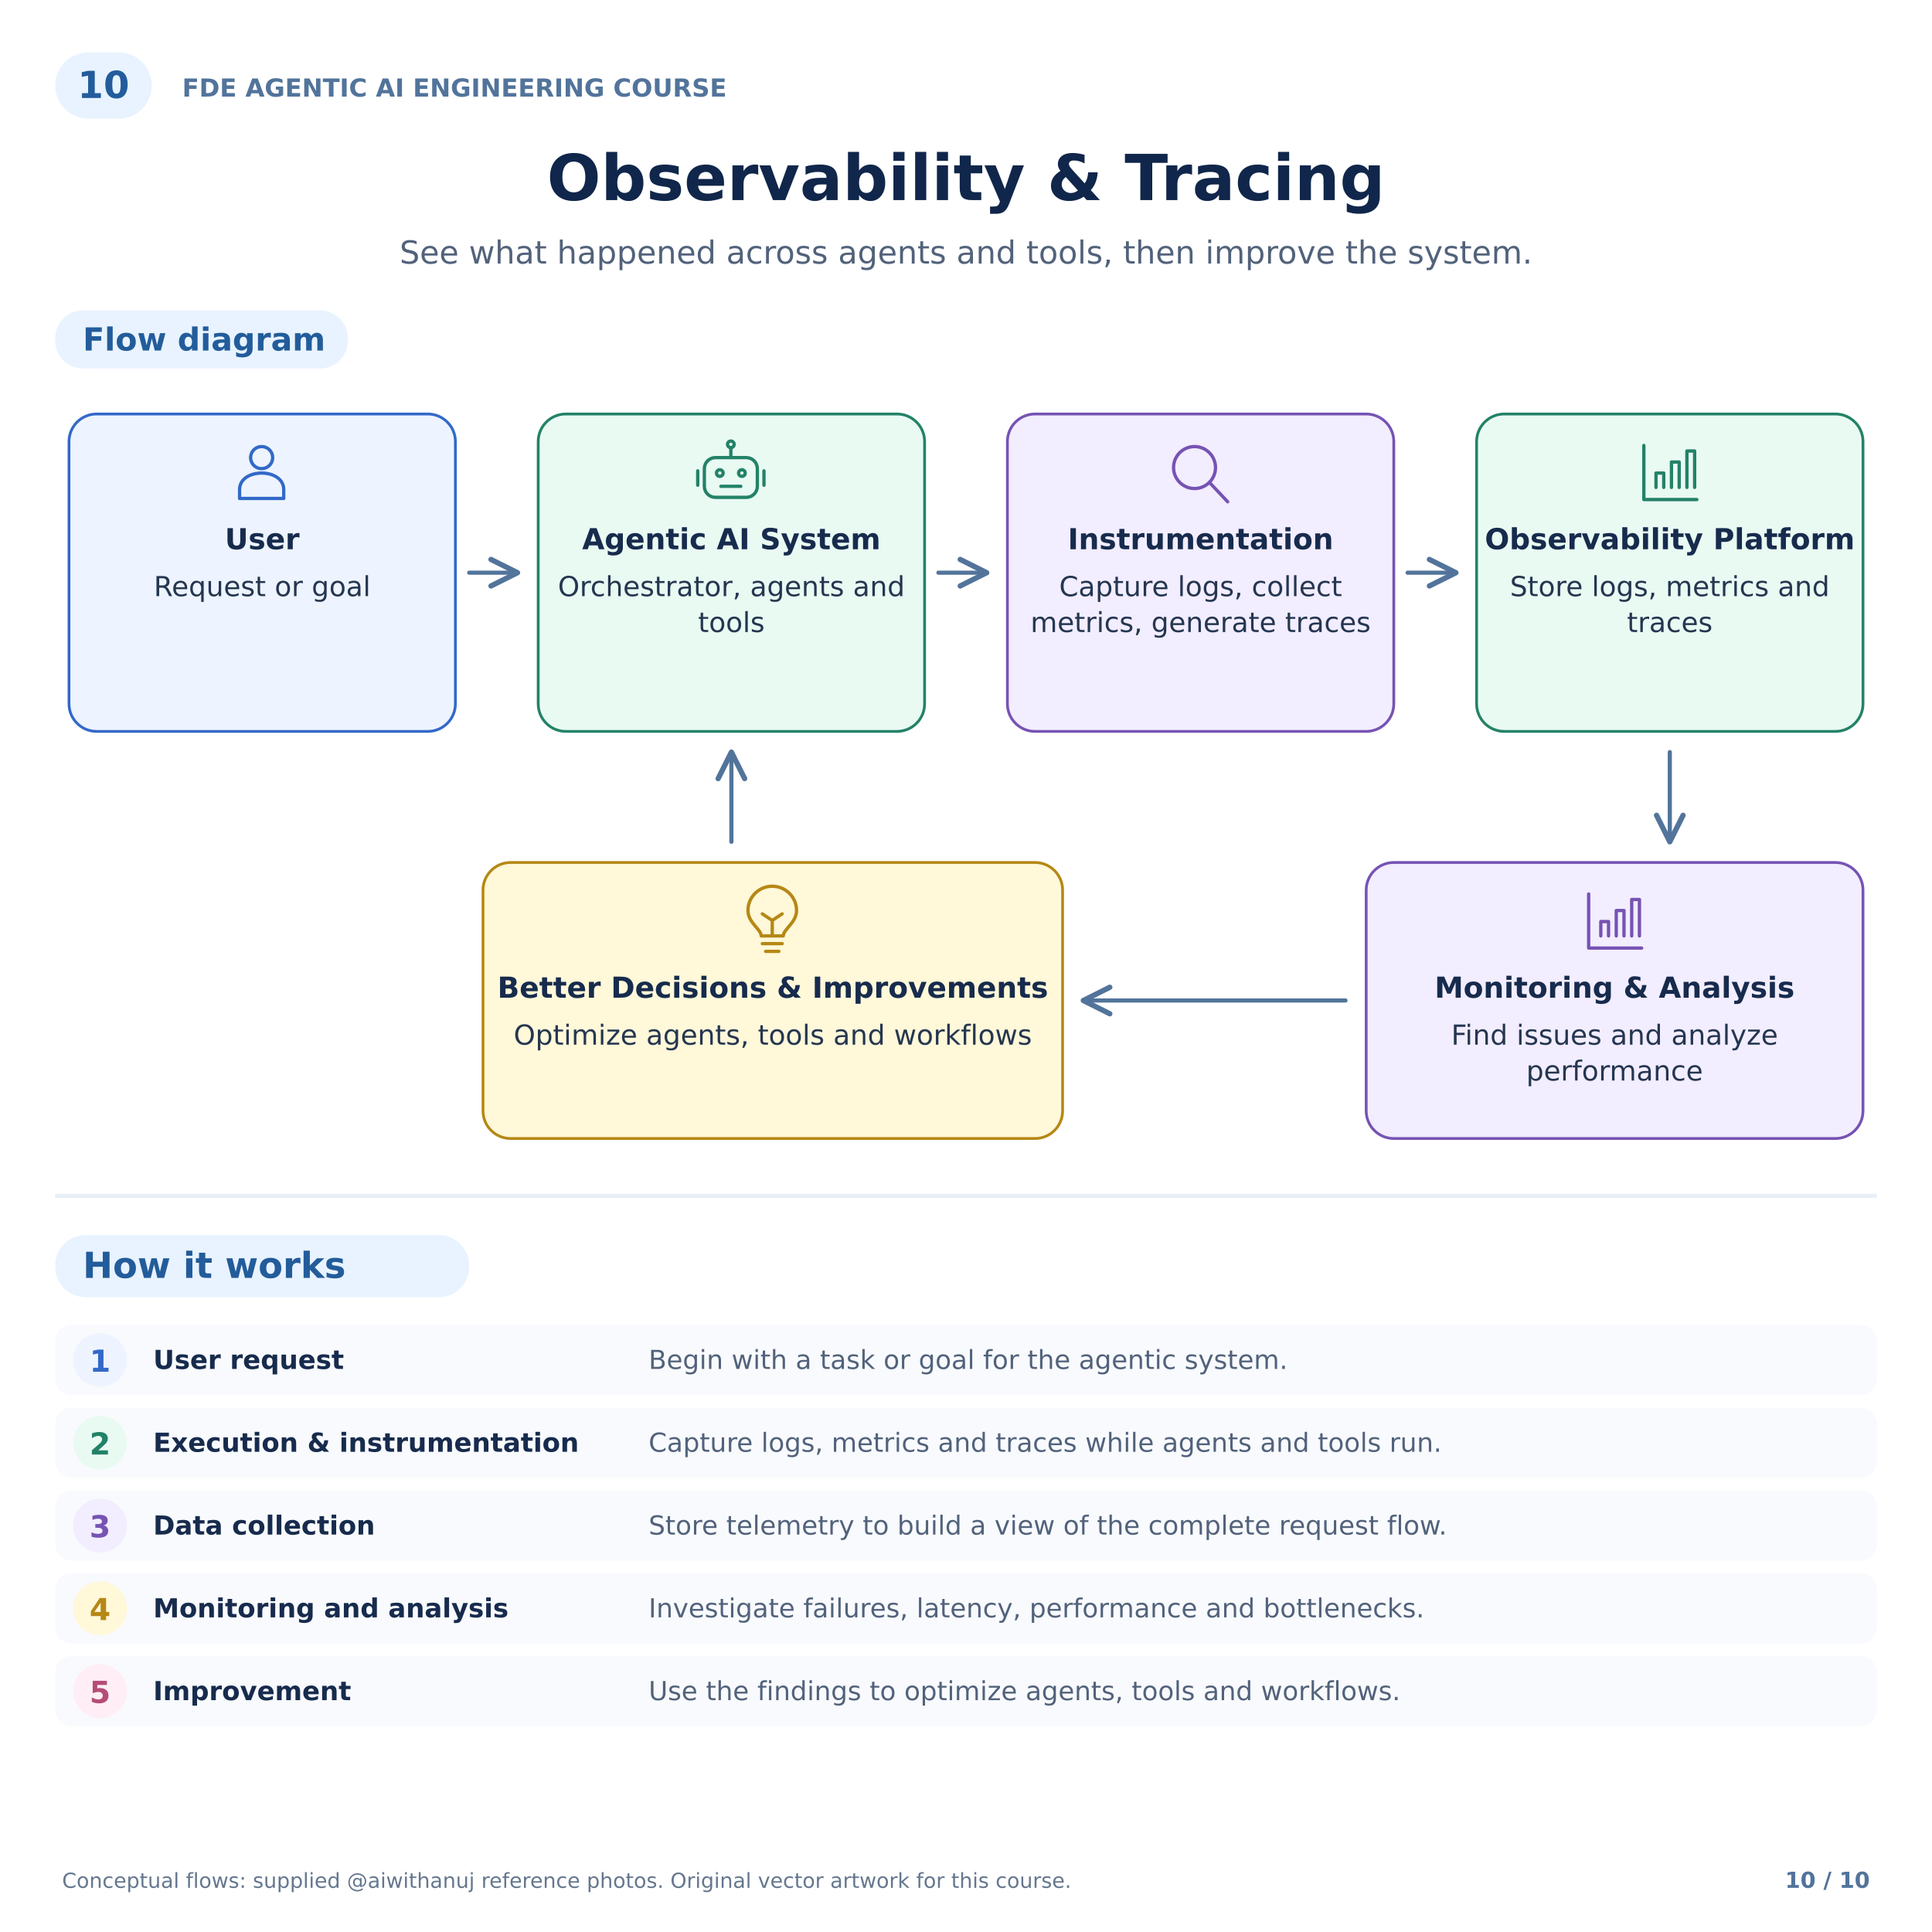
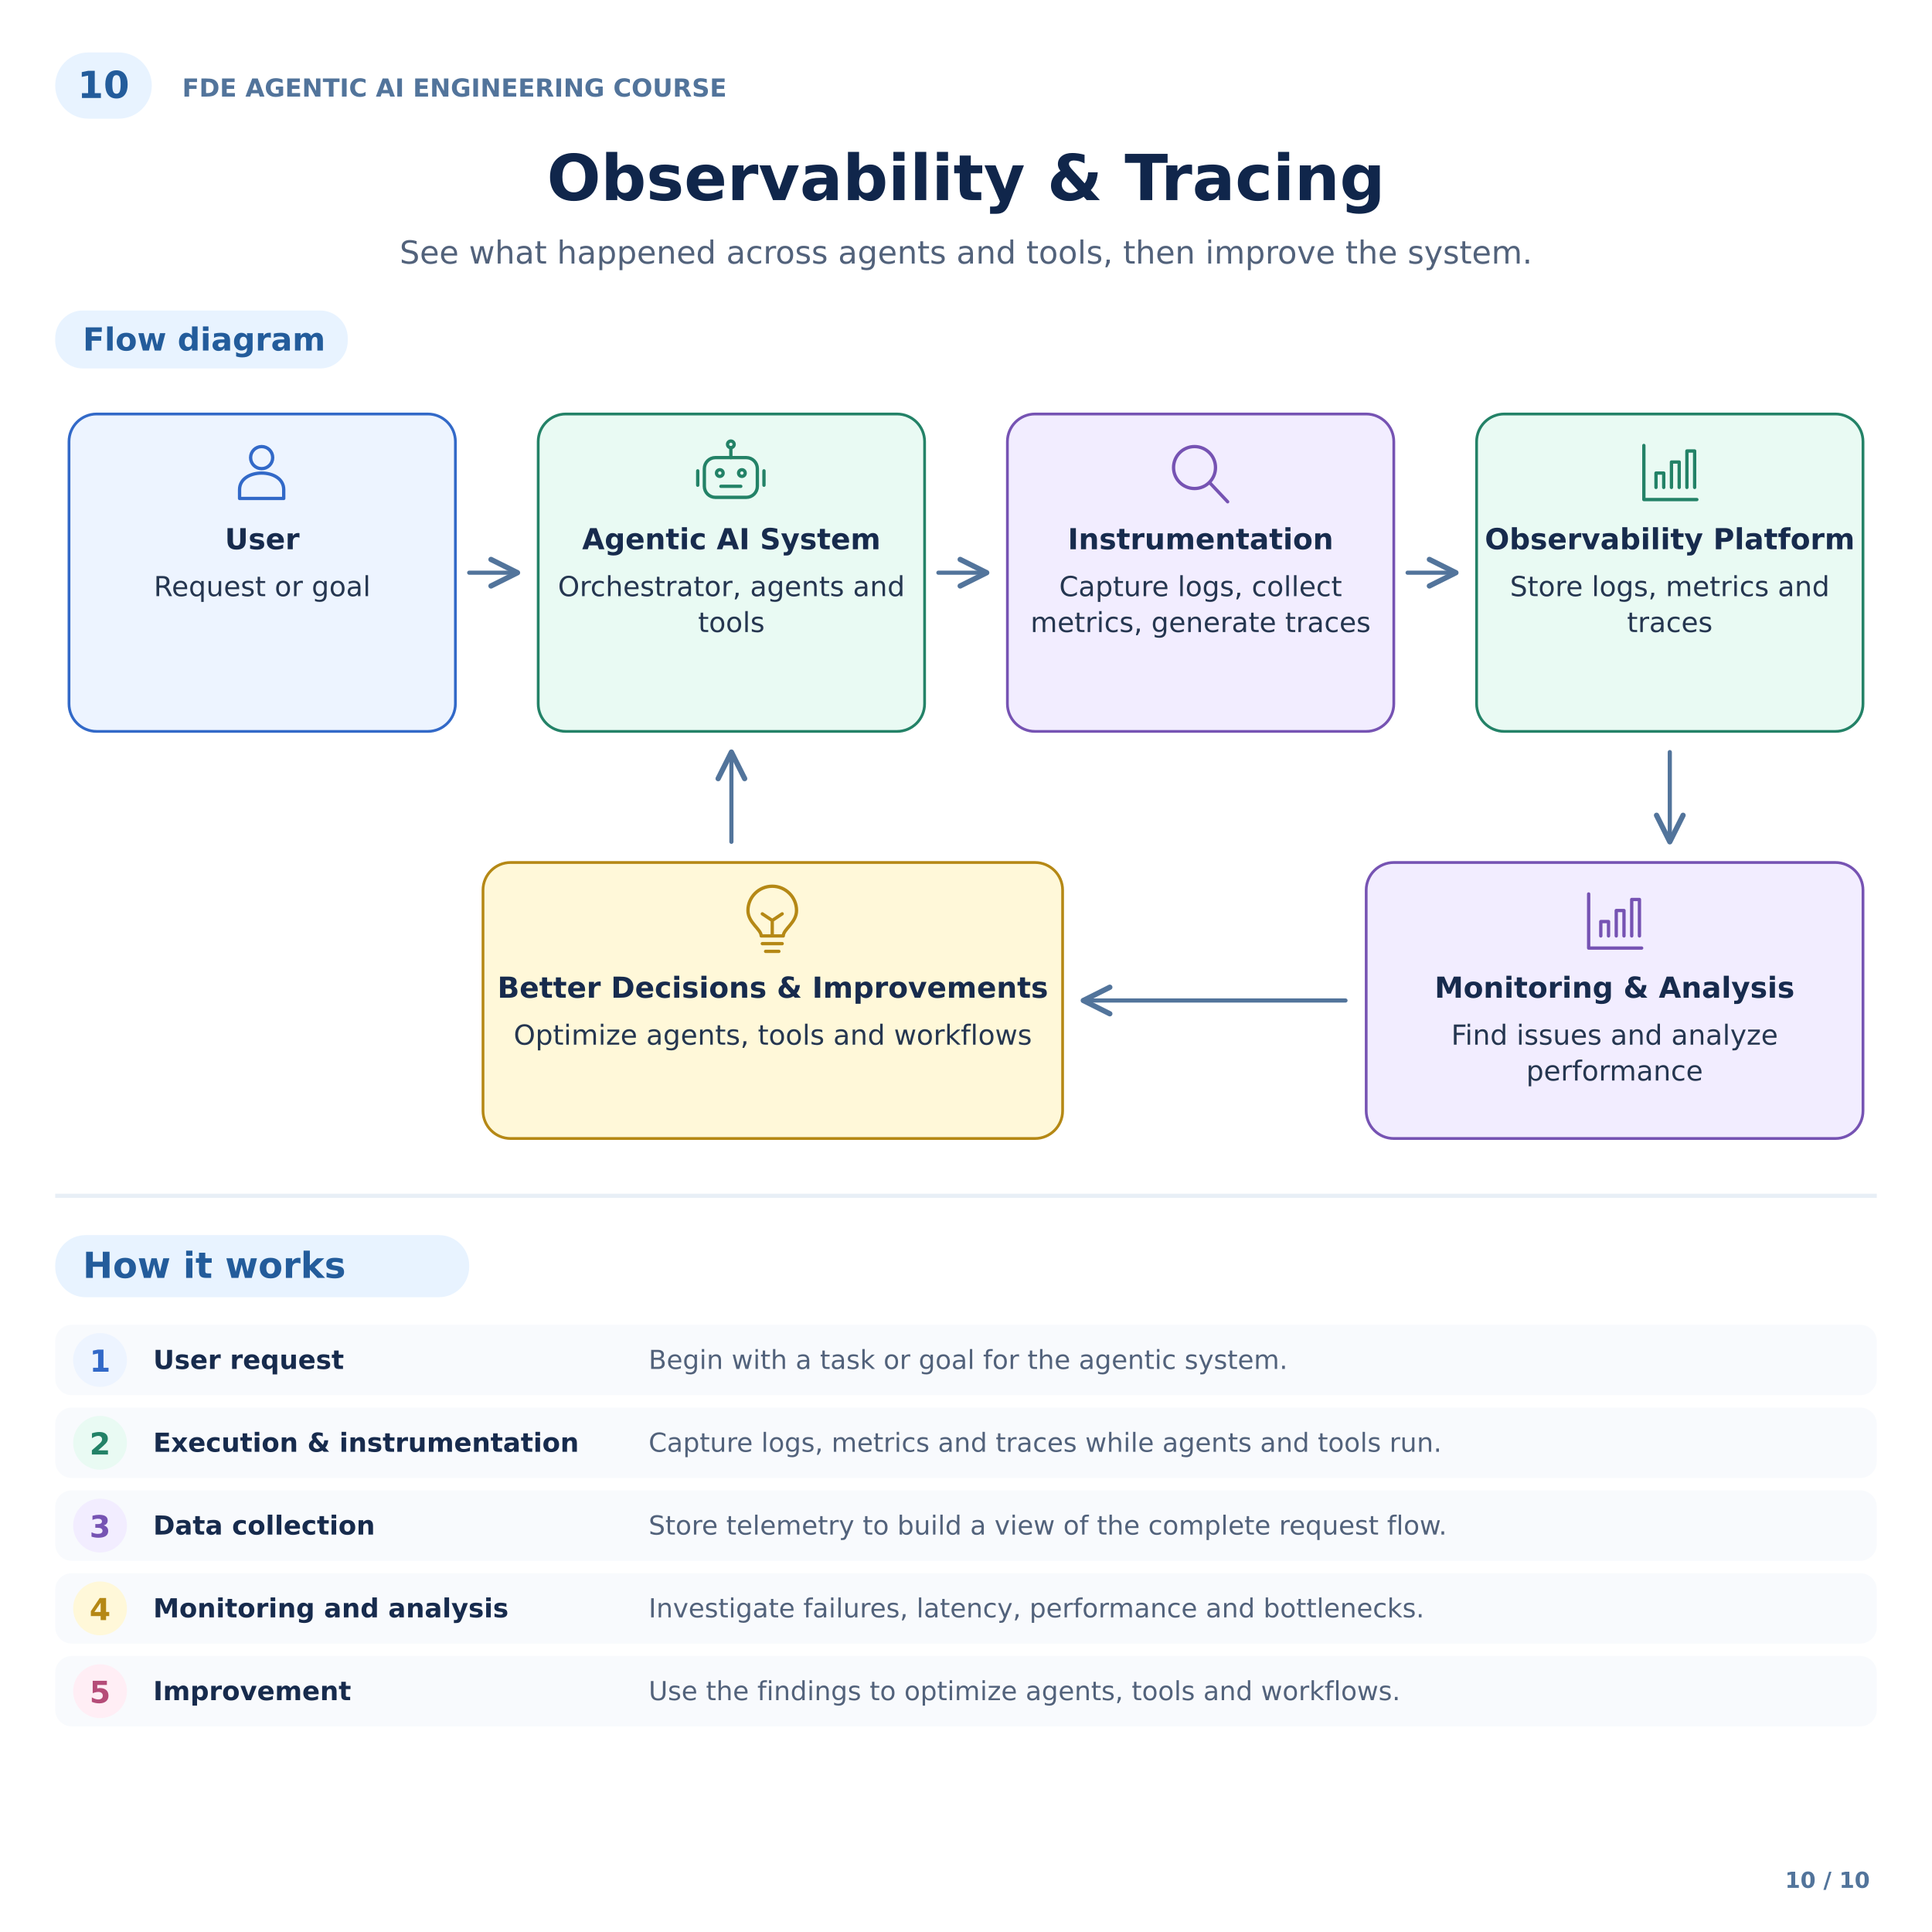
<svg xmlns="http://www.w3.org/2000/svg" width="1400" height="1400" viewBox="0 0 1400 1400" role="img" aria-labelledby="title desc">
  <defs>
    <marker id="arrow" viewBox="0 0 10 10" refX="9" refY="5" markerWidth="8" markerHeight="8" orient="auto-start-reverse">
      <path d="M1 1 9 5 1 9" fill="none" stroke="#52749b" stroke-width="1.6" stroke-linecap="round" stroke-linejoin="round" />
    </marker>
  </defs>
  <g font-family="DejaVu Sans,Arial,sans-serif">
    <rect x="0" y="0" width="1400" height="1400" rx="0" fill="#ffffff" stroke="none" stroke-width="2" />
    <rect x="40" y="38" width="70" height="48" rx="24" fill="#e8f3ff" stroke="none" stroke-width="2" />
    <text x="75" y="71" font-size="27" font-weight="700" fill="#235c9b" text-anchor="middle">10</text>
    <text x="132" y="70" font-size="18" font-weight="700" fill="#52749b" text-anchor="start">FDE AGENTIC AI ENGINEERING COURSE</text>
    <text x="700" y="145" font-size="46" font-weight="700" fill="#10264b" text-anchor="middle">Observability &amp; Tracing</text>
    <text x="700" y="191" font-size="23" font-weight="400" fill="#52627b" text-anchor="middle">See what happened across agents and tools, then improve the system.</text>
    <rect x="40" y="225" width="212" height="42" rx="20" fill="#e8f3ff" stroke="none" stroke-width="2" />
    <text x="60" y="254" font-size="23" font-weight="700" fill="#235c9b" text-anchor="start">Flow diagram</text>
    <rect x="50" y="300" width="280" height="230" rx="20" fill="#edf4ff" stroke="#3269c8" stroke-width="2" />
    <g transform="translate(164.0,318) scale(0.8)" fill="none" stroke="#3269c8" stroke-width="3" stroke-linecap="round" stroke-linejoin="round">
      <circle cx="32" cy="17" r="10" />
      <path d="M12 54v-8c0-20 40-20 40 0v8Z" />
    </g>
    <text x="190.0" y="398" font-size="21" font-weight="700" fill="#172b4d" text-anchor="middle">User</text>
    <text x="190.0" y="432" font-size="20" font-weight="400" fill="#253650" text-anchor="middle">Request or goal</text>
    <rect x="390" y="300" width="280" height="230" rx="20" fill="#e9faf3" stroke="#238267" stroke-width="2" />
    <g transform="translate(504.0,318) scale(0.8)" fill="none" stroke="#238267" stroke-width="3" stroke-linecap="round" stroke-linejoin="round">
      <rect x="8" y="17" width="48" height="36" rx="10" />
      <path d="M32 17V8M2 29v13M62 29v13M23 43h18" />
      <circle cx="32" cy="5" r="3" />
      <circle cx="22" cy="31" r="3" />
      <circle cx="42" cy="31" r="3" />
    </g>
    <text x="530.0" y="398" font-size="21" font-weight="700" fill="#172b4d" text-anchor="middle">Agentic AI System</text>
    <text x="530.0" y="432" font-size="20" font-weight="400" fill="#253650" text-anchor="middle">Orchestrator, agents and</text>
    <text x="530.0" y="458" font-size="20" font-weight="400" fill="#253650" text-anchor="middle">tools</text>
    <rect x="730" y="300" width="280" height="230" rx="20" fill="#f2edff" stroke="#7653b3" stroke-width="2" />
    <g transform="translate(844.0,318) scale(0.8)" fill="none" stroke="#7653b3" stroke-width="3" stroke-linecap="round" stroke-linejoin="round">
      <circle cx="27" cy="26" r="19" />
      <path d="m41 40 16 17" />
    </g>
    <text x="870.0" y="398" font-size="21" font-weight="700" fill="#172b4d" text-anchor="middle">Instrumentation</text>
    <text x="870.0" y="432" font-size="20" font-weight="400" fill="#253650" text-anchor="middle">Capture logs, collect</text>
    <text x="870.0" y="458" font-size="20" font-weight="400" fill="#253650" text-anchor="middle">metrics, generate traces</text>
    <rect x="1070" y="300" width="280" height="230" rx="20" fill="#e9faf3" stroke="#238267" stroke-width="2" />
    <g transform="translate(1184.0,318) scale(0.8)" fill="none" stroke="#238267" stroke-width="3" stroke-linecap="round" stroke-linejoin="round">
      <path d="M9 6v49h48 M20 44V31h7v13 M34 44V21h7v23 M48 44V11h7v33" />
    </g>
    <text x="1210.0" y="398" font-size="21" font-weight="700" fill="#172b4d" text-anchor="middle">Observability Platform</text>
    <text x="1210.0" y="432" font-size="20" font-weight="400" fill="#253650" text-anchor="middle">Store logs, metrics and</text>
    <text x="1210.0" y="458" font-size="20" font-weight="400" fill="#253650" text-anchor="middle">traces</text>
    <path d="M340 415H375" fill="none" stroke="#52749b" stroke-width="3" stroke-linecap="round" stroke-linejoin="round" marker-end="url(#arrow)" />
    <path d="M680 415H715" fill="none" stroke="#52749b" stroke-width="3" stroke-linecap="round" stroke-linejoin="round" marker-end="url(#arrow)" />
    <path d="M1020 415H1055" fill="none" stroke="#52749b" stroke-width="3" stroke-linecap="round" stroke-linejoin="round" marker-end="url(#arrow)" />
    <rect x="990" y="625" width="360" height="200" rx="20" fill="#f2edff" stroke="#7653b3" stroke-width="2" />
    <g transform="translate(1144.0,643) scale(0.8)" fill="none" stroke="#7653b3" stroke-width="3" stroke-linecap="round" stroke-linejoin="round">
      <path d="M9 6v49h48 M20 44V31h7v13 M34 44V21h7v23 M48 44V11h7v33" />
    </g>
    <text x="1170.0" y="723" font-size="21" font-weight="700" fill="#172b4d" text-anchor="middle">Monitoring &amp; Analysis</text>
    <text x="1170.0" y="757" font-size="20" font-weight="400" fill="#253650" text-anchor="middle">Find issues and analyze</text>
    <text x="1170.0" y="783" font-size="20" font-weight="400" fill="#253650" text-anchor="middle">performance</text>
    <rect x="350" y="625" width="420" height="200" rx="20" fill="#fff8d9" stroke="#b58815" stroke-width="2" />
    <g transform="translate(534.0,643) scale(0.8)" fill="none" stroke="#b58815" stroke-width="3" stroke-linecap="round" stroke-linejoin="round">
      <path d="M22 44c0-6-12-12-12-23a22 22 0 0 1 44 0c0 11-12 17-12 23Z M23 51h18 M26 58h12 M32 44V30 M23 24l9 6 9-6" />
    </g>
    <text x="560.0" y="723" font-size="21" font-weight="700" fill="#172b4d" text-anchor="middle">Better Decisions &amp; Improvements</text>
    <text x="560.0" y="757" font-size="20" font-weight="400" fill="#253650" text-anchor="middle">Optimize agents, tools and workflows</text>
    <path d="M1210 545V610" fill="none" stroke="#52749b" stroke-width="3" stroke-linecap="round" stroke-linejoin="round" marker-end="url(#arrow)" />
    <path d="M975 725H785" fill="none" stroke="#52749b" stroke-width="3" stroke-linecap="round" stroke-linejoin="round" marker-end="url(#arrow)" />
    <path d="M530 610V545" fill="none" stroke="#52749b" stroke-width="3" stroke-linecap="round" stroke-linejoin="round" marker-end="url(#arrow)" />
    <rect x="40" y="865" width="1320" height="3" rx="0" fill="#e8eff6" stroke="none" stroke-width="2" />
    <rect x="40" y="895" width="300" height="45" rx="22" fill="#e8f3ff" stroke="none" stroke-width="2" />
    <text x="60" y="926" font-size="26" font-weight="700" fill="#235c9b" text-anchor="start">How it works</text>
    <rect x="40" y="960" width="1320" height="51" rx="12" fill="#f8fafd" stroke="none" stroke-width="2" />
    <rect x="53" y="966" width="39" height="39" rx="20" fill="#edf4ff" stroke="none" stroke-width="2" />
    <text x="72.5" y="994" font-size="22" font-weight="700" fill="#3269c8" text-anchor="middle">1</text>
    <text x="111" y="992" font-size="19" font-weight="700" fill="#172b4d" text-anchor="start">User request</text>
    <text x="470" y="992" font-size="19" font-weight="400" fill="#52627b" text-anchor="start">Begin with a task or goal for the agentic system.</text>
    <rect x="40" y="1020" width="1320" height="51" rx="12" fill="#f8fafd" stroke="none" stroke-width="2" />
    <rect x="53" y="1026" width="39" height="39" rx="20" fill="#e9faf3" stroke="none" stroke-width="2" />
    <text x="72.5" y="1054" font-size="22" font-weight="700" fill="#238267" text-anchor="middle">2</text>
    <text x="111" y="1052" font-size="19" font-weight="700" fill="#172b4d" text-anchor="start">Execution &amp; instrumentation</text>
    <text x="470" y="1052" font-size="19" font-weight="400" fill="#52627b" text-anchor="start">Capture logs, metrics and traces while agents and tools run.</text>
    <rect x="40" y="1080" width="1320" height="51" rx="12" fill="#f8fafd" stroke="none" stroke-width="2" />
    <rect x="53" y="1086" width="39" height="39" rx="20" fill="#f2edff" stroke="none" stroke-width="2" />
    <text x="72.5" y="1114" font-size="22" font-weight="700" fill="#7653b3" text-anchor="middle">3</text>
    <text x="111" y="1112" font-size="19" font-weight="700" fill="#172b4d" text-anchor="start">Data collection</text>
    <text x="470" y="1112" font-size="19" font-weight="400" fill="#52627b" text-anchor="start">Store telemetry to build a view of the complete request flow.</text>
    <rect x="40" y="1140" width="1320" height="51" rx="12" fill="#f8fafd" stroke="none" stroke-width="2" />
    <rect x="53" y="1146" width="39" height="39" rx="20" fill="#fff8d9" stroke="none" stroke-width="2" />
    <text x="72.5" y="1174" font-size="22" font-weight="700" fill="#b58815" text-anchor="middle">4</text>
    <text x="111" y="1172" font-size="19" font-weight="700" fill="#172b4d" text-anchor="start">Monitoring and analysis</text>
    <text x="470" y="1172" font-size="19" font-weight="400" fill="#52627b" text-anchor="start">Investigate failures, latency, performance and bottlenecks.</text>
    <rect x="40" y="1200" width="1320" height="51" rx="12" fill="#f8fafd" stroke="none" stroke-width="2" />
    <rect x="53" y="1206" width="39" height="39" rx="20" fill="#ffeef5" stroke="none" stroke-width="2" />
    <text x="72.5" y="1234" font-size="22" font-weight="700" fill="#b54c78" text-anchor="middle">5</text>
    <text x="111" y="1232" font-size="19" font-weight="700" fill="#172b4d" text-anchor="start">Improvement</text>
    <text x="470" y="1232" font-size="19" font-weight="400" fill="#52627b" text-anchor="start">Use the findings to optimize agents, tools and workflows.</text>
-     <text x="45" y="1368" font-size="15" font-weight="400" fill="#65778f" text-anchor="start">Conceptual flows: supplied @aiwithanuj reference photos. Original vector artwork for this course.</text>
    <text x="1355" y="1368" font-size="16" font-weight="700" fill="#52749b" text-anchor="end">10 / 10</text>
  </g>
</svg>
